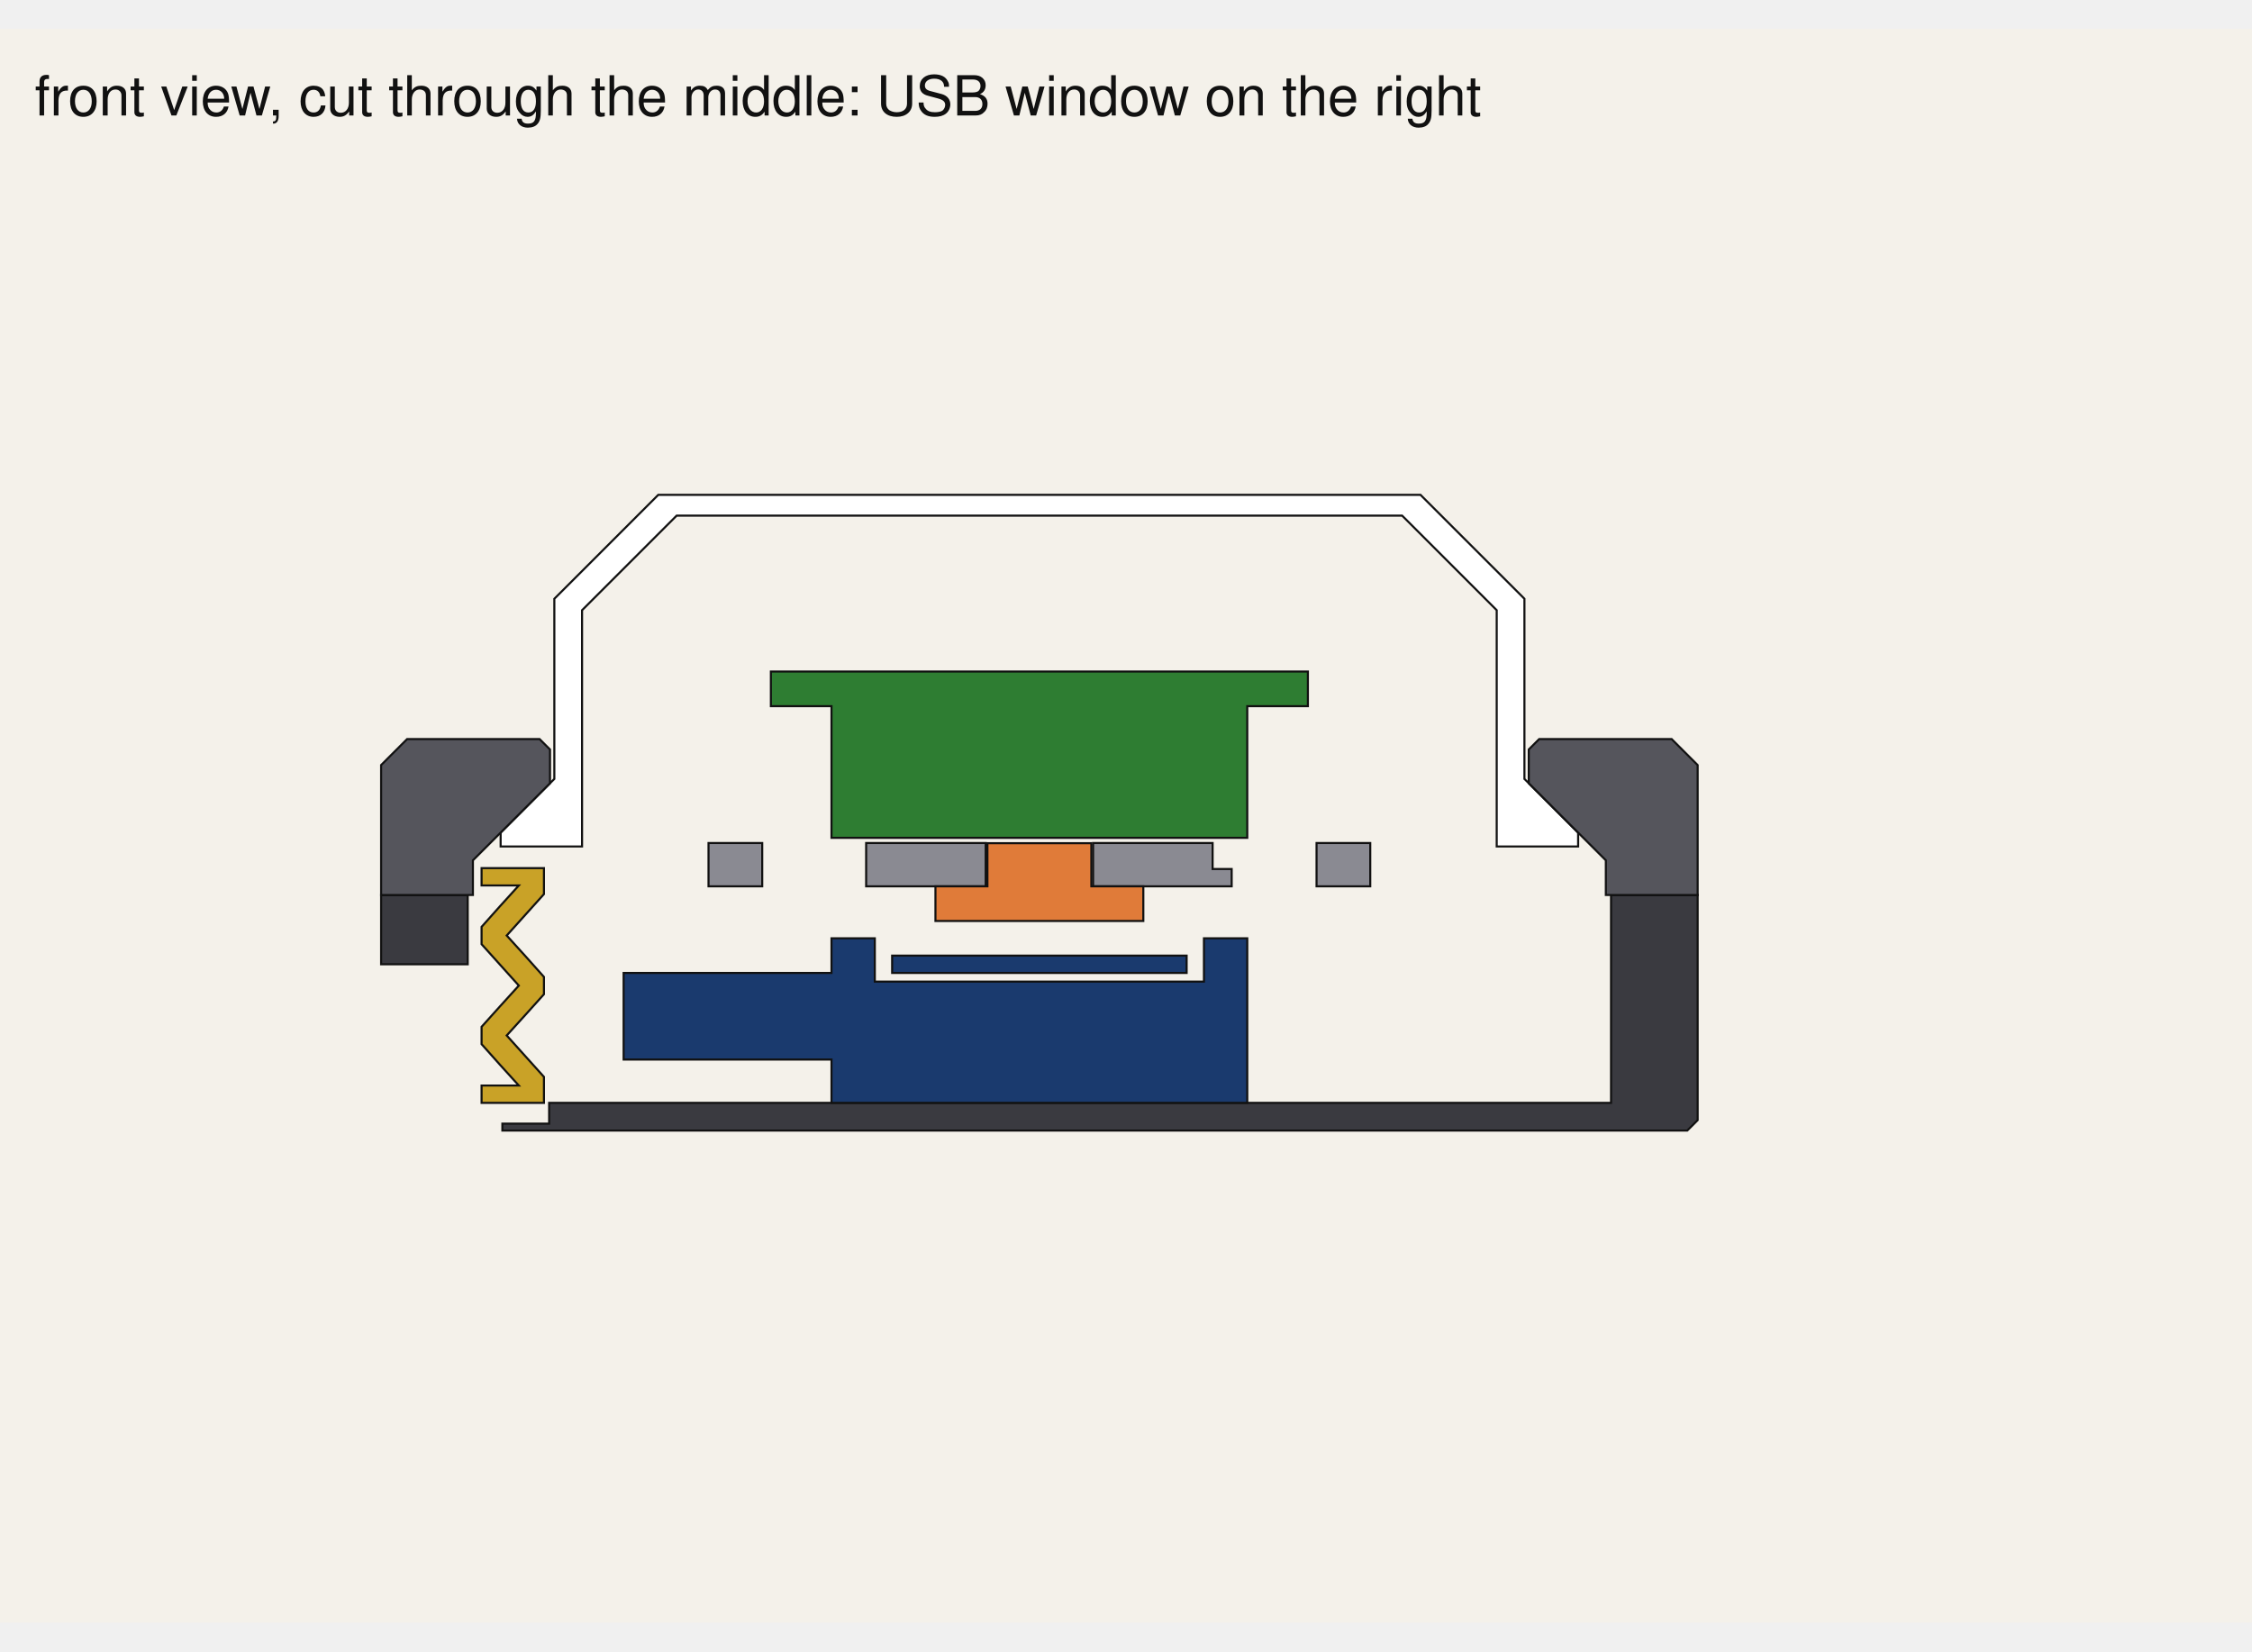
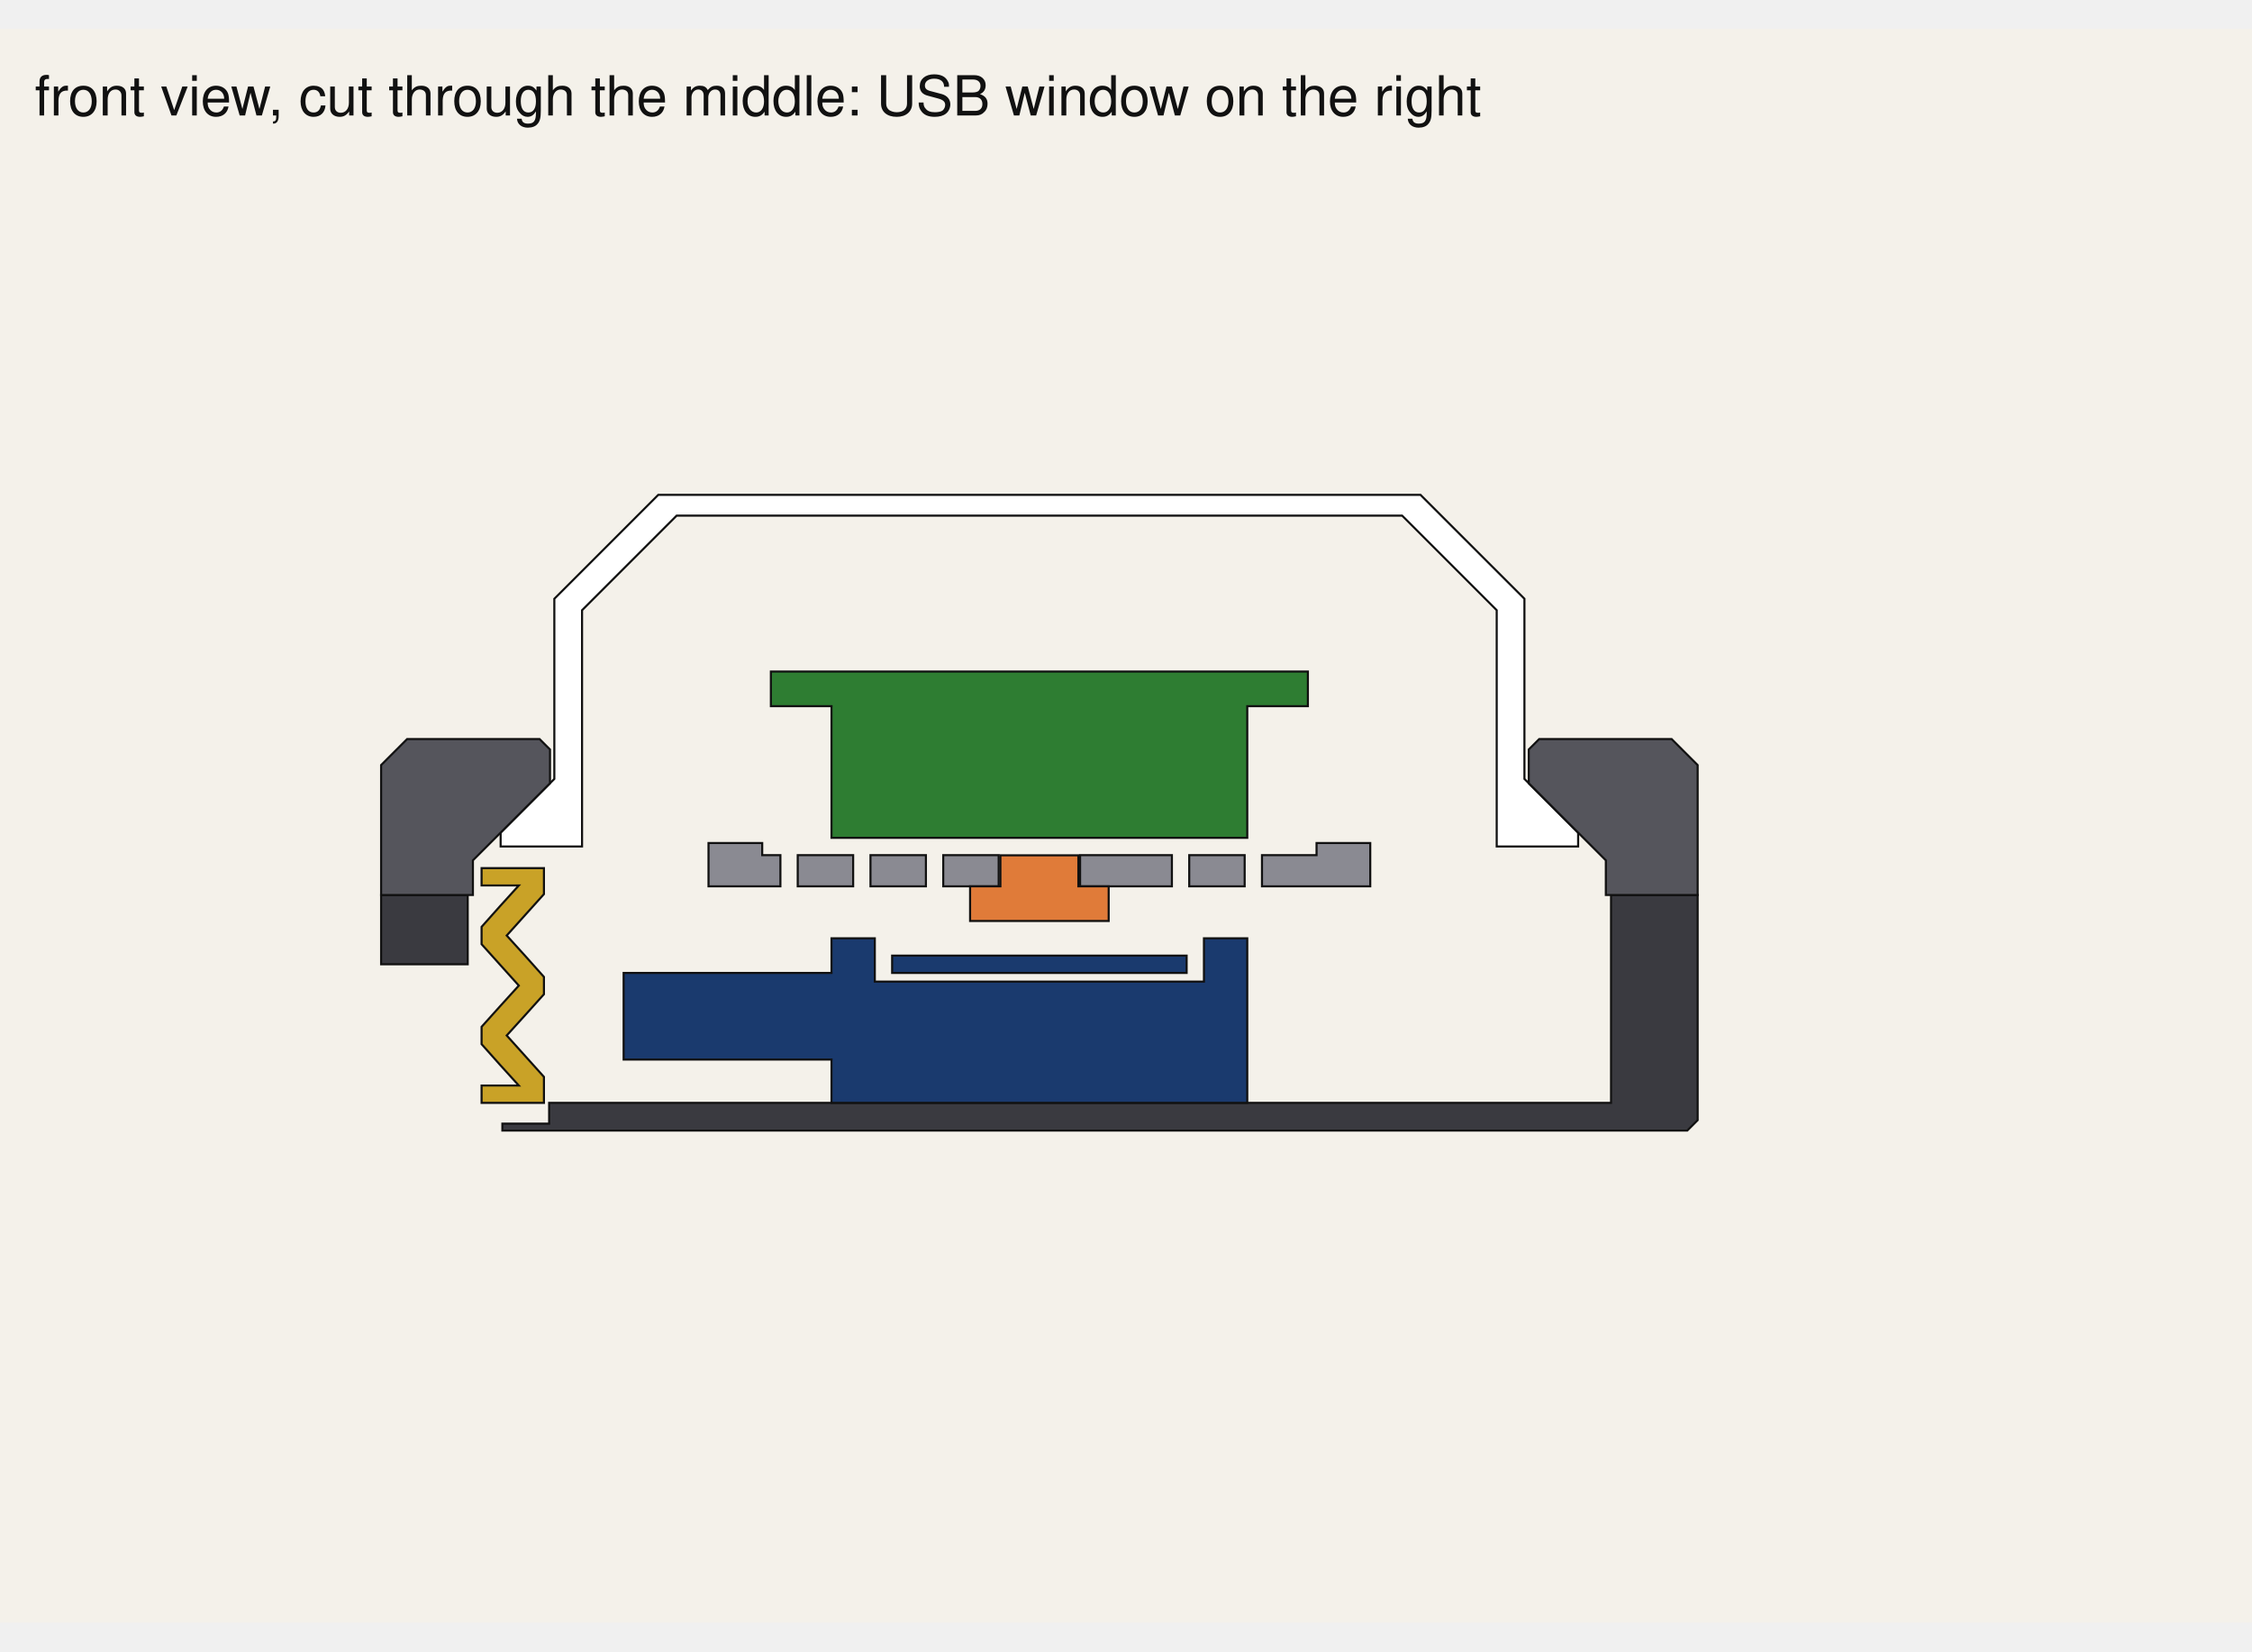
<svg xmlns="http://www.w3.org/2000/svg" viewBox="-60 -62 130 92" width="1320" height="968">
  <rect x="-60" y="-62" width="130" height="92" fill="#f4f1ea" />
  <path d="M38.00,-5.50 L38.00,1.00 L37.70,1.30 L37.40,1.60 L36.16,1.60 L36.02,1.60 L35.84,1.60 L35.64,1.60 L35.42,1.60 L35.21,1.60 L35.03,1.60 L34.87,1.60 L34.76,1.60 L34.71,1.60 L34.71,1.60 L24.93,1.60 L24.69,1.60 L24.67,1.60 L24.19,1.60 L24.07,1.60 L24.02,1.60 L23.83,1.60 L23.74,1.60 L23.50,1.60 L23.38,1.60 L23.10,1.60 L22.96,1.60 L22.66,1.60 L22.52,1.60 L22.22,1.60 L22.07,1.60 L21.79,1.60 L21.65,1.60 L21.41,1.60 L21.29,1.60 L21.11,1.60 L21.02,1.60 L-24.05,1.60 L-24.22,1.60 L-24.37,1.60 L-24.51,1.60 L-24.61,1.60 L-24.67,1.60 L-24.93,1.60 L-27.22,1.60 L-31.00,1.60 L-31.00,1.39 L-31.00,1.20 L-29.65,1.20 L-28.30,1.20 L-28.30,0.60 L-28.30,0.00 L-28.11,0.00 L-27.89,0.00 L-27.44,0.00 L-26.99,0.00 L-26.51,0.00 L-26.02,0.00 L-25.51,0.00 L-25.00,0.00 L-24.45,0.00 L-23.91,0.00 L-23.33,0.00 L-22.76,0.00 L-22.16,0.00 L-21.85,0.00 L-21.74,0.00 L-20.97,0.00 L-20.94,0.00 L-20.78,0.00 L-20.02,0.00 L-19.98,0.00 L-19.78,0.00 L-19.52,0.00 L-19.27,0.00 L-19.02,0.00 L-18.76,0.00 L-18.47,0.00 L-18.17,0.00 L-17.87,0.00 L-17.57,0.00 L-17.23,0.00 L-16.89,0.00 L-16.55,0.00 L-16.21,0.00 L-15.83,0.00 L-15.45,0.00 L-15.07,0.00 L-14.69,0.00 L-14.69,0.00 L-14.31,0.00 L-14.20,0.00 L-14.00,0.00 L-13.25,0.00 L-12.50,0.00 L-3.53,0.00 L0.00,0.00 L3.53,0.00 L12.50,0.00 L13.25,0.00 L14.00,0.00 L14.20,0.00 L14.31,0.00 L14.69,0.00 L14.69,0.00 L15.07,0.00 L15.45,0.00 L15.83,0.00 L16.21,0.00 L16.55,0.00 L16.89,0.00 L17.23,0.00 L17.57,0.00 L17.87,0.00 L18.17,0.00 L18.47,0.00 L18.76,0.00 L19.02,0.00 L19.27,0.00 L19.52,0.00 L19.78,0.00 L19.98,0.00 L20.02,0.00 L20.78,0.00 L20.94,0.00 L20.97,0.00 L21.74,0.00 L21.85,0.00 L22.16,0.00 L22.76,0.00 L23.33,0.00 L23.91,0.00 L24.45,0.00 L25.00,0.00 L25.51,0.00 L26.02,0.00 L26.51,0.00 L26.99,0.00 L27.44,0.00 L27.89,0.00 L28.31,0.00 L28.72,0.00 L29.10,0.00 L29.49,0.00 L29.83,0.00 L30.18,0.00 L30.49,0.00 L30.80,0.00 L31.07,0.00 L31.34,0.00 L31.58,0.00 L31.81,0.00 L32.01,0.00 L32.21,0.00 L32.37,0.00 L32.52,0.00 L32.64,0.00 L32.76,0.00 L32.84,0.00 L32.92,0.00 L32.96,0.00 L33.00,0.00 L33.00,-12.00 L33.31,-12.00 L33.50,-12.00 L38.00,-12.00 Z M-33.00,-8.00 L-34.03,-8.00 L-34.65,-8.00 L-38.00,-8.00 L-38.00,-8.86 L-38.00,-12.00 L-33.50,-12.00 L-33.31,-12.00 L-33.00,-12.00 Z" fill="#3a3a40" fill-rule="evenodd" stroke="#111" stroke-width="0.12" />
  <path d="M28.00,-29.10 L28.00,-18.70 L31.10,-15.60 L31.10,-14.80 L26.40,-14.80 L26.40,-28.44 L20.94,-33.90 L0.00,-33.90 L-20.94,-33.90 L-26.40,-28.44 L-26.40,-14.80 L-31.10,-14.80 L-31.10,-15.60 L-28.00,-18.70 L-28.00,-29.10 L-22.00,-35.10 L0.00,-35.10 L22.00,-35.10 Z" fill="#ffffff" fill-rule="evenodd" stroke="#111" stroke-width="0.12" />
-   <path d="M-16.00,-12.50 L-16.82,-12.50 L-16.84,-12.50 L-16.87,-12.50 L-16.87,-12.50 L-17.07,-12.50 L-17.27,-12.50 L-17.47,-12.50 L-17.65,-12.50 L-17.83,-12.50 L-17.98,-12.50 L-18.14,-12.50 L-18.28,-12.50 L-18.41,-12.50 L-18.53,-12.50 L-18.64,-12.50 L-18.73,-12.50 L-18.82,-12.50 L-18.89,-12.50 L-18.96,-12.50 L-19.01,-12.50 L-19.05,-12.50 L-19.08,-12.50 L-19.10,-12.50 L-19.10,-15.00 L-19.08,-15.00 L-19.05,-15.00 L-19.01,-15.00 L-18.96,-15.00 L-18.89,-15.00 L-18.82,-15.00 L-18.73,-15.00 L-18.64,-15.00 L-18.53,-15.00 L-18.41,-15.00 L-18.28,-15.00 L-18.14,-15.00 L-17.98,-15.00 L-17.83,-15.00 L-17.65,-15.00 L-17.47,-15.00 L-17.27,-15.00 L-17.07,-15.00 L-16.84,-15.00 L-16.62,-15.00 L-16.38,-15.00 L-16.14,-15.00 L-16.01,-15.00 L-16.00,-15.00 Z M-3.10,-12.50 L-3.90,-12.50 L-4.10,-12.50 L-4.30,-12.50 L-4.50,-12.50 L-4.70,-12.50 L-4.71,-12.50 L-4.91,-12.50 L-5.05,-12.50 L-5.11,-12.50 L-5.32,-12.50 L-5.52,-12.50 L-5.72,-12.50 L-5.93,-12.50 L-6.14,-12.50 L-6.35,-12.50 L-6.57,-12.50 L-6.79,-12.50 L-7.01,-12.50 L-8.45,-12.50 L-8.49,-12.50 L-8.58,-12.50 L-8.70,-12.50 L-8.82,-12.50 L-8.93,-12.50 L-9.04,-12.50 L-9.14,-12.50 L-9.24,-12.50 L-9.33,-12.50 L-9.42,-12.50 L-9.50,-12.50 L-9.57,-12.50 L-9.64,-12.50 L-9.70,-12.50 L-9.76,-12.50 L-9.81,-12.50 L-9.86,-12.50 L-9.89,-12.50 L-9.93,-12.50 L-9.95,-12.50 L-9.98,-12.50 L-9.99,-12.50 L-10.00,-12.50 L-10.00,-15.00 L-9.99,-15.00 L-9.98,-15.00 L-9.95,-15.00 L-9.93,-15.00 L-9.89,-15.00 L-9.86,-15.00 L-9.81,-15.00 L-9.76,-15.00 L-9.70,-15.00 L-9.64,-15.00 L-9.57,-15.00 L-9.50,-15.00 L-9.42,-15.00 L-9.33,-15.00 L-9.24,-15.00 L-9.14,-15.00 L-9.04,-15.00 L-8.93,-15.00 L-8.82,-15.00 L-8.70,-15.00 L-8.58,-15.00 L-8.45,-15.00 L-8.31,-15.00 L-8.18,-15.00 L-8.03,-15.00 L-7.89,-15.00 L-7.73,-15.00 L-7.57,-15.00 L-7.41,-15.00 L-7.24,-15.00 L-7.07,-15.00 L-6.90,-15.00 L-6.72,-15.00 L-6.53,-15.00 L-6.34,-15.00 L-6.15,-15.00 L-5.96,-15.00 L-5.76,-15.00 L-5.56,-15.00 L-5.35,-15.00 L-5.14,-15.00 L-4.93,-15.00 L-4.71,-15.00 L-4.50,-15.00 L-4.28,-15.00 L-4.05,-15.00 L-3.83,-15.00 L-3.60,-15.00 L-3.37,-15.00 L-3.14,-15.00 L-3.10,-15.00 Z M10.00,-13.50 L10.54,-13.50 L10.71,-13.50 L11.04,-13.50 L11.06,-13.50 L11.09,-13.50 L11.10,-13.50 L11.10,-13.46 L11.10,-12.50 L11.03,-12.50 L10.88,-12.50 L9.88,-12.50 L8.92,-12.50 L8.91,-12.50 L8.82,-12.50 L8.70,-12.50 L8.58,-12.50 L8.45,-12.50 L8.31,-12.50 L8.18,-12.50 L8.03,-12.50 L7.89,-12.50 L7.73,-12.50 L7.57,-12.50 L7.41,-12.50 L7.24,-12.50 L7.07,-12.50 L6.90,-12.50 L6.72,-12.50 L6.53,-12.50 L6.34,-12.50 L6.15,-12.50 L5.96,-12.50 L5.76,-12.50 L5.56,-12.50 L5.35,-12.50 L5.14,-12.50 L4.93,-12.50 L4.71,-12.50 L4.50,-12.50 L4.28,-12.50 L4.05,-12.50 L3.83,-12.50 L3.60,-12.50 L3.37,-12.50 L3.14,-12.50 L3.10,-12.50 L3.10,-15.00 L3.14,-15.00 L3.37,-15.00 L3.60,-15.00 L3.83,-15.00 L4.05,-15.00 L4.28,-15.00 L4.50,-15.00 L4.71,-15.00 L4.93,-15.00 L5.14,-15.00 L5.35,-15.00 L5.56,-15.00 L5.76,-15.00 L5.96,-15.00 L6.15,-15.00 L6.34,-15.00 L6.53,-15.00 L6.72,-15.00 L6.90,-15.00 L7.07,-15.00 L7.24,-15.00 L7.41,-15.00 L7.57,-15.00 L7.73,-15.00 L7.89,-15.00 L8.03,-15.00 L8.18,-15.00 L8.31,-15.00 L8.45,-15.00 L8.58,-15.00 L8.70,-15.00 L8.82,-15.00 L8.93,-15.00 L9.04,-15.00 L9.14,-15.00 L9.24,-15.00 L9.33,-15.00 L9.42,-15.00 L9.50,-15.00 L9.57,-15.00 L9.64,-15.00 L9.70,-15.00 L9.76,-15.00 L9.81,-15.00 L9.86,-15.00 L9.89,-15.00 L9.93,-15.00 L9.95,-15.00 L9.98,-15.00 L9.99,-15.00 L10.00,-15.00 Z M19.10,-12.50 L19.08,-12.50 L19.05,-12.50 L19.01,-12.50 L18.96,-12.50 L18.89,-12.50 L18.82,-12.50 L18.73,-12.50 L18.64,-12.50 L18.53,-12.50 L18.41,-12.50 L18.28,-12.50 L18.14,-12.50 L17.98,-12.50 L17.83,-12.50 L17.65,-12.50 L17.47,-12.50 L17.27,-12.50 L17.07,-12.50 L16.84,-12.50 L16.62,-12.50 L16.38,-12.50 L16.14,-12.50 L16.00,-12.50 L16.00,-15.00 L16.01,-15.00 L16.14,-15.00 L16.38,-15.00 L16.62,-15.00 L16.84,-15.00 L17.07,-15.00 L17.27,-15.00 L17.47,-15.00 L17.65,-15.00 L17.83,-15.00 L17.98,-15.00 L18.14,-15.00 L18.28,-15.00 L18.41,-15.00 L18.53,-15.00 L18.64,-15.00 L18.73,-15.00 L18.82,-15.00 L18.89,-15.00 L18.96,-15.00 L19.01,-15.00 L19.05,-15.00 L19.08,-15.00 L19.10,-15.00 Z" fill="#8a8a92" fill-rule="evenodd" stroke="#111" stroke-width="0.12" />
-   <path d="M3.00,-12.50 L3.34,-12.50 L3.65,-12.50 L3.96,-12.50 L4.24,-12.50 L4.52,-12.50 L4.76,-12.50 L5.00,-12.50 L5.20,-12.50 L5.39,-12.50 L5.54,-12.50 L5.69,-12.50 L5.80,-12.50 L5.90,-12.50 L5.95,-12.50 L6.00,-12.50 L6.00,-10.50 L5.95,-10.50 L5.90,-10.50 L5.80,-10.50 L5.69,-10.50 L5.54,-10.50 L5.39,-10.50 L5.20,-10.50 L5.00,-10.50 L4.76,-10.50 L4.52,-10.50 L4.24,-10.50 L3.96,-10.50 L3.65,-10.50 L3.34,-10.50 L3.00,-10.50 L2.66,-10.50 L2.30,-10.50 L1.79,-10.50 L1.70,-10.50 L1.55,-10.50 L1.37,-10.50 L1.24,-10.50 L1.17,-10.50 L0.93,-10.50 L0.89,-10.50 L0.78,-10.50 L0.39,-10.50 L0.00,-10.50 L-0.39,-10.50 L-0.53,-10.50 L-0.68,-10.50 L-0.78,-10.50 L-0.93,-10.50 L-1.17,-10.50 L-1.24,-10.50 L-1.70,-10.50 L-2.30,-10.50 L-2.66,-10.50 L-3.00,-10.50 L-3.34,-10.50 L-3.65,-10.50 L-3.96,-10.50 L-4.24,-10.50 L-4.52,-10.50 L-4.76,-10.50 L-5.00,-10.50 L-5.20,-10.50 L-5.39,-10.50 L-5.54,-10.50 L-5.69,-10.50 L-5.80,-10.50 L-5.90,-10.50 L-5.95,-10.50 L-6.00,-10.50 L-6.00,-12.50 L-5.95,-12.50 L-5.90,-12.50 L-5.80,-12.50 L-5.69,-12.50 L-5.54,-12.50 L-5.39,-12.50 L-5.20,-12.50 L-5.00,-12.50 L-4.76,-12.50 L-4.52,-12.50 L-4.24,-12.50 L-3.96,-12.50 L-3.65,-12.50 L-3.34,-12.50 L-3.00,-12.50 L-3.00,-14.99 L-2.94,-14.99 L-2.88,-14.99 L-2.77,-14.99 L-2.66,-14.99 L-2.49,-14.99 L-2.33,-14.99 L-2.12,-14.99 L-1.91,-14.99 L-1.67,-14.99 L-1.42,-14.99 L-1.15,-14.99 L-0.88,-14.99 L-0.59,-14.99 L-0.30,-14.99 L0.00,-14.99 L0.30,-14.99 L0.59,-14.99 L0.88,-14.99 L1.15,-14.99 L1.42,-14.99 L1.67,-14.99 L1.91,-14.99 L2.12,-14.99 L2.33,-14.99 L2.49,-14.99 L2.66,-14.99 L2.77,-14.99 L2.88,-14.99 L2.94,-14.99 L3.00,-14.99 Z" fill="#e07b39" fill-rule="evenodd" stroke="#111" stroke-width="0.12" />
+   <path d="M-16.00,-14.30 L-15.98,-14.30 L-15.96,-14.30 L-15.94,-14.30 L-15.88,-14.30 L-15.85,-14.30 L-15.77,-14.30 L-15.71,-14.30 L-15.62,-14.30 L-15.52,-14.30 L-15.43,-14.30 L-15.33,-14.30 L-15.20,-14.30 L-15.08,-14.30 L-15.01,-14.30 L-14.99,-14.30 L-14.95,-14.30 L-14.95,-12.50 L-15.00,-12.50 L-15.02,-12.50 L-15.04,-12.50 L-15.04,-12.50 L-15.07,-12.50 L-15.09,-12.50 L-15.23,-12.50 L-15.24,-12.50 L-15.38,-12.50 L-15.40,-12.50 L-15.52,-12.50 L-15.54,-12.50 L-15.65,-12.50 L-15.67,-12.50 L-15.77,-12.50 L-15.79,-12.50 L-15.88,-12.50 L-15.91,-12.50 L-16.00,-12.50 L-16.00,-12.50 L-16.00,-12.50 L-16.07,-12.50 L-16.14,-12.50 L-16.40,-12.50 L-16.62,-12.50 L-16.84,-12.50 L-17.07,-12.50 L-17.27,-12.50 L-17.47,-12.50 L-17.65,-12.50 L-17.83,-12.50 L-17.98,-12.50 L-18.14,-12.50 L-18.28,-12.50 L-18.41,-12.50 L-18.53,-12.50 L-18.64,-12.50 L-18.73,-12.50 L-18.82,-12.50 L-18.89,-12.50 L-18.96,-12.50 L-19.01,-12.50 L-19.05,-12.50 L-19.08,-12.50 L-19.10,-12.50 L-19.10,-15.00 L-19.08,-15.00 L-19.05,-15.00 L-19.01,-15.00 L-18.96,-15.00 L-18.89,-15.00 L-18.82,-15.00 L-18.73,-15.00 L-18.64,-15.00 L-18.53,-15.00 L-18.41,-15.00 L-18.28,-15.00 L-18.14,-15.00 L-17.98,-15.00 L-17.83,-15.00 L-17.65,-15.00 L-17.47,-15.00 L-17.27,-15.00 L-17.07,-15.00 L-16.84,-15.00 L-16.62,-15.00 L-16.38,-15.00 L-16.14,-15.00 L-16.01,-15.00 L-16.00,-15.00 Z M-10.75,-12.50 L-10.79,-12.50 L-10.80,-12.50 L-10.81,-12.50 L-10.82,-12.50 L-10.88,-12.50 L-10.92,-12.50 L-10.95,-12.50 L-10.97,-12.50 L-10.99,-12.50 L-10.99,-12.50 L-11.13,-12.50 L-11.14,-12.50 L-11.35,-12.50 L-11.49,-12.50 L-11.64,-12.50 L-11.64,-12.50 L-11.84,-12.50 L-11.97,-12.50 L-12.11,-12.50 L-12.12,-12.50 L-12.25,-12.50 L-12.36,-12.50 L-12.38,-12.50 L-12.41,-12.50 L-12.47,-12.50 L-12.58,-12.50 L-12.69,-12.50 L-12.80,-12.50 L-12.86,-12.50 L-12.94,-12.50 L-13.04,-12.50 L-13.14,-12.50 L-13.15,-12.50 L-13.18,-12.50 L-13.22,-12.50 L-13.27,-12.50 L-13.36,-12.50 L-13.44,-12.50 L-13.48,-12.50 L-13.56,-12.50 L-13.63,-12.50 L-13.66,-12.50 L-13.68,-12.50 L-13.71,-12.50 L-13.77,-12.50 L-13.83,-12.50 L-13.84,-12.50 L-13.90,-12.50 L-13.90,-12.50 L-13.95,-12.50 L-13.95,-14.30 L-13.90,-14.30 L-13.89,-14.30 L-13.83,-14.30 L-13.77,-14.30 L-13.71,-14.30 L-13.68,-14.30 L-13.62,-14.30 L-13.59,-14.30 L-13.56,-14.30 L-13.53,-14.30 L-13.44,-14.30 L-13.36,-14.30 L-13.27,-14.30 L-13.22,-14.30 L-13.18,-14.30 L-13.15,-14.30 L-13.14,-14.30 L-13.04,-14.30 L-12.94,-14.30 L-12.86,-14.30 L-12.76,-14.30 L-12.69,-14.30 L-12.64,-14.30 L-12.52,-14.30 L-12.41,-14.30 L-12.38,-14.30 L-12.36,-14.30 L-12.29,-14.30 L-12.16,-14.30 L-12.03,-14.30 L-11.90,-14.30 L-11.71,-14.30 L-11.57,-14.30 L-11.43,-14.30 L-11.29,-14.30 L-11.07,-14.30 L-10.93,-14.30 L-10.93,-14.30 L-10.91,-14.30 L-10.89,-14.30 L-10.86,-14.30 L-10.81,-14.30 L-10.75,-14.30 Z M-6.55,-12.50 L-6.61,-12.50 L-6.65,-12.50 L-6.69,-12.50 L-6.72,-12.50 L-6.74,-12.50 L-6.76,-12.50 L-6.77,-12.50 L-6.77,-12.50 L-7.15,-12.50 L-7.26,-12.50 L-7.37,-12.50 L-7.45,-12.50 L-7.56,-12.50 L-7.67,-12.50 L-7.77,-12.50 L-7.88,-12.50 L-7.99,-12.50 L-8.05,-12.50 L-8.15,-12.50 L-8.26,-12.50 L-8.36,-12.50 L-8.41,-12.50 L-8.47,-12.50 L-8.52,-12.50 L-8.61,-12.50 L-8.71,-12.50 L-8.75,-12.50 L-8.84,-12.50 L-8.93,-12.50 L-9.02,-12.50 L-9.06,-12.50 L-9.14,-12.50 L-9.17,-12.50 L-9.20,-12.50 L-9.23,-12.50 L-9.31,-12.50 L-9.38,-12.50 L-9.40,-12.50 L-9.47,-12.50 L-9.49,-12.50 L-9.55,-12.50 L-9.62,-12.50 L-9.63,-12.50 L-9.69,-12.50 L-9.75,-12.50 L-9.75,-14.30 L-9.70,-14.30 L-9.69,-14.30 L-9.69,-14.30 L-9.63,-14.30 L-9.57,-14.30 L-9.50,-14.30 L-9.49,-14.30 L-9.42,-14.30 L-9.40,-14.30 L-9.33,-14.30 L-9.31,-14.30 L-9.28,-14.30 L-9.25,-14.30 L-9.17,-14.30 L-9.09,-14.30 L-9.06,-14.30 L-8.97,-14.30 L-8.88,-14.30 L-8.80,-14.30 L-8.75,-14.30 L-8.66,-14.30 L-8.61,-14.30 L-8.57,-14.30 L-8.47,-14.30 L-8.41,-14.30 L-8.31,-14.30 L-8.21,-14.30 L-8.11,-14.30 L-8.05,-14.30 L-7.99,-14.30 L-7.92,-14.30 L-7.81,-14.30 L-7.74,-14.30 L-7.63,-14.30 L-7.52,-14.30 L-7.40,-14.30 L-7.33,-14.30 L-7.25,-14.30 L-7.13,-14.30 L-7.01,-14.30 L-6.89,-14.30 L-6.77,-14.30 L-6.76,-14.30 L-6.74,-14.30 L-6.72,-14.30 L-6.69,-14.30 L-6.65,-14.30 L-6.61,-14.30 L-6.55,-14.30 Z M-2.35,-12.50 L-2.40,-12.50 L-2.50,-12.50 L-2.59,-12.50 L-2.69,-12.50 L-2.80,-12.50 L-2.91,-12.50 L-3.03,-12.50 L-3.12,-12.50 L-3.23,-12.50 L-3.40,-12.50 L-3.42,-12.50 L-3.50,-12.50 L-3.54,-12.50 L-3.58,-12.50 L-3.62,-12.50 L-3.72,-12.50 L-3.76,-12.50 L-3.90,-12.50 L-3.94,-12.50 L-3.97,-12.50 L-4.00,-12.50 L-4.04,-12.50 L-4.20,-12.50 L-4.38,-12.50 L-4.41,-12.50 L-4.44,-12.50 L-4.62,-12.50 L-4.63,-12.50 L-4.69,-12.50 L-4.77,-12.50 L-4.79,-12.50 L-4.82,-12.50 L-4.89,-12.50 L-4.91,-12.50 L-4.98,-12.50 L-5.05,-12.50 L-5.07,-12.50 L-5.14,-12.50 L-5.16,-12.50 L-5.22,-12.50 L-5.29,-12.50 L-5.35,-12.50 L-5.36,-12.50 L-5.42,-12.50 L-5.43,-12.50 L-5.49,-12.50 L-5.49,-12.50 L-5.55,-12.50 L-5.55,-14.30 L-5.49,-14.30 L-5.49,-14.30 L-5.43,-14.30 L-5.38,-14.30 L-5.32,-14.30 L-5.31,-14.30 L-5.25,-14.30 L-5.23,-14.30 L-5.17,-14.30 L-5.16,-14.30 L-5.09,-14.30 L-5.07,-14.30 L-5.05,-14.30 L-5.04,-14.30 L-4.96,-14.30 L-4.89,-14.30 L-4.82,-14.30 L-4.75,-14.30 L-4.69,-14.30 L-4.66,-14.30 L-4.63,-14.30 L-4.62,-14.30 L-4.44,-14.30 L-4.41,-14.30 L-4.38,-14.30 L-4.35,-14.30 L-4.32,-14.30 L-4.14,-14.30 L-3.97,-14.30 L-3.94,-14.30 L-3.80,-14.30 L-3.76,-14.30 L-3.66,-14.30 L-3.62,-14.30 L-3.58,-14.30 L-3.51,-14.30 L-3.47,-14.30 L-3.42,-14.30 L-3.01,-14.30 L-2.91,-14.30 L-2.82,-14.30 L-2.73,-14.30 L-2.61,-14.30 L-2.50,-14.30 L-2.38,-14.30 L-2.35,-14.30 Z M7.65,-12.50 L7.59,-12.50 L7.59,-12.50 L7.53,-12.50 L7.47,-12.50 L7.41,-12.50 L7.39,-12.50 L7.38,-12.50 L7.31,-12.50 L7.25,-12.50 L7.23,-12.50 L7.16,-12.50 L7.13,-12.50 L7.06,-12.50 L7.03,-12.50 L7.00,-12.50 L6.98,-12.50 L6.89,-12.50 L6.81,-12.50 L6.73,-12.50 L6.65,-12.50 L6.61,-12.50 L6.52,-12.50 L6.48,-12.50 L6.39,-12.50 L6.35,-12.50 L6.30,-12.50 L6.26,-12.50 L6.16,-12.50 L6.06,-12.50 L5.97,-12.50 L5.92,-12.50 L5.82,-12.50 L5.72,-12.50 L5.62,-12.50 L5.56,-12.50 L5.50,-12.50 L5.44,-12.50 L5.34,-12.50 L5.23,-12.50 L5.18,-12.50 L5.16,-12.50 L5.11,-12.50 L5.01,-12.50 L4.96,-12.50 L4.91,-12.50 L4.86,-12.50 L4.73,-12.50 L4.58,-12.50 L4.53,-12.50 L4.49,-12.50 L4.32,-12.50 L4.15,-12.50 L4.11,-12.50 L4.06,-12.50 L3.90,-12.50 L3.86,-12.50 L3.81,-12.50 L3.67,-12.50 L3.62,-12.50 L3.58,-12.50 L3.53,-12.50 L3.42,-12.50 L3.35,-12.50 L3.32,-12.50 L3.28,-12.50 L3.24,-12.50 L3.19,-12.50 L3.11,-12.50 L3.07,-12.50 L2.99,-12.50 L2.91,-12.50 L2.86,-12.50 L2.80,-12.50 L2.72,-12.50 L2.66,-12.50 L2.61,-12.50 L2.55,-12.50 L2.49,-12.50 L2.43,-12.50 L2.35,-12.50 L2.35,-14.30 L2.40,-14.30 L2.47,-14.30 L2.52,-14.30 L2.61,-14.30 L2.69,-14.30 L2.77,-14.30 L2.83,-14.30 L2.88,-14.30 L2.94,-14.30 L2.99,-14.30 L3.04,-14.30 L3.09,-14.30 L3.13,-14.30 L3.18,-14.30 L3.21,-14.30 L3.24,-14.30 L3.32,-14.30 L3.37,-14.30 L3.42,-14.30 L3.47,-14.30 L3.52,-14.30 L3.62,-14.30 L3.76,-14.30 L3.81,-14.30 L3.86,-14.30 L3.90,-14.30 L3.95,-14.30 L4.11,-14.30 L4.15,-14.30 L4.20,-14.30 L4.37,-14.30 L4.53,-14.30 L4.58,-14.30 L4.63,-14.30 L4.68,-14.30 L4.83,-14.30 L4.96,-14.30 L5.01,-14.30 L5.07,-14.30 L5.16,-14.30 L5.22,-14.30 L5.24,-14.30 L5.40,-14.30 L5.50,-14.30 L5.60,-14.30 L5.66,-14.30 L5.76,-14.30 L5.82,-14.30 L5.87,-14.30 L5.97,-14.30 L6.02,-14.30 L6.12,-14.30 L6.21,-14.30 L6.30,-14.30 L6.35,-14.30 L6.44,-14.30 L6.53,-14.30 L6.57,-14.30 L6.61,-14.30 L6.65,-14.30 L6.73,-14.30 L6.77,-14.30 L6.85,-14.30 L6.92,-14.30 L7.00,-14.30 L7.03,-14.30 L7.11,-14.30 L7.13,-14.30 L7.21,-14.30 L7.23,-14.30 L7.25,-14.30 L7.27,-14.30 L7.33,-14.30 L7.39,-14.30 L7.41,-14.30 L7.47,-14.30 L7.48,-14.30 L7.54,-14.30 L7.54,-14.30 L7.60,-14.30 L7.60,-14.30 L7.60,-14.30 L7.65,-14.30 Z M11.85,-12.50 L11.80,-12.50 L11.79,-12.50 L11.73,-12.50 L11.68,-12.50 L11.66,-12.50 L11.65,-12.50 L11.63,-12.50 L11.56,-12.50 L11.54,-12.50 L11.46,-12.50 L11.38,-12.50 L11.30,-12.50 L11.27,-12.50 L11.19,-12.50 L11.14,-12.50 L11.10,-12.50 L11.01,-12.50 L10.97,-12.50 L10.87,-12.50 L10.77,-12.50 L10.72,-12.50 L10.62,-12.50 L10.51,-12.50 L10.45,-12.50 L10.39,-12.50 L10.28,-12.50 L10.17,-12.50 L10.09,-12.50 L9.98,-12.50 L9.90,-12.50 L9.82,-12.50 L9.70,-12.50 L9.58,-12.50 L9.49,-12.50 L9.36,-12.50 L9.27,-12.50 L9.18,-12.50 L9.05,-12.50 L8.91,-12.50 L8.83,-12.50 L8.83,-12.50 L8.82,-12.50 L8.81,-12.50 L8.78,-12.50 L8.75,-12.50 L8.70,-12.50 L8.65,-12.50 L8.65,-14.30 L8.70,-14.30 L8.75,-14.30 L8.78,-14.30 L8.81,-14.30 L8.82,-14.30 L9.01,-14.30 L9.14,-14.30 L9.27,-14.30 L9.36,-14.30 L9.45,-14.30 L9.58,-14.30 L9.70,-14.30 L9.82,-14.30 L9.90,-14.30 L9.98,-14.30 L10.09,-14.30 L10.17,-14.30 L10.28,-14.30 L10.39,-14.30 L10.50,-14.30 L10.56,-14.30 L10.62,-14.30 L10.68,-14.30 L10.77,-14.30 L10.87,-14.30 L10.97,-14.30 L11.01,-14.30 L11.10,-14.30 L11.14,-14.30 L11.19,-14.30 L11.23,-14.30 L11.30,-14.30 L11.38,-14.30 L11.46,-14.30 L11.48,-14.30 L11.56,-14.30 L11.63,-14.30 L11.65,-14.30 L11.66,-14.30 L11.68,-14.30 L11.73,-14.30 L11.75,-14.30 L11.80,-14.30 L11.80,-14.30 L11.85,-14.30 Z M19.10,-12.50 L19.08,-12.50 L19.05,-12.50 L19.01,-12.50 L18.96,-12.50 L18.89,-12.50 L18.82,-12.50 L18.73,-12.50 L18.64,-12.50 L18.53,-12.50 L18.41,-12.50 L18.28,-12.50 L18.14,-12.50 L17.98,-12.50 L17.83,-12.50 L17.65,-12.50 L17.47,-12.50 L17.27,-12.50 L17.07,-12.50 L16.84,-12.50 L16.62,-12.50 L16.20,-12.50 L16.01,-12.50 L16.00,-12.50 L16.00,-12.50 L15.91,-12.50 L15.88,-12.50 L15.79,-12.50 L15.77,-12.50 L15.67,-12.50 L15.65,-12.50 L15.54,-12.50 L15.52,-12.50 L15.40,-12.50 L15.38,-12.50 L15.24,-12.50 L15.23,-12.50 L15.09,-12.50 L15.07,-12.50 L14.92,-12.50 L14.90,-12.50 L14.74,-12.50 L14.73,-12.50 L14.71,-12.50 L14.55,-12.50 L14.30,-12.50 L14.10,-12.50 L14.00,-12.50 L13.88,-12.50 L13.68,-12.50 L13.67,-12.50 L13.55,-12.50 L13.42,-12.50 L13.22,-12.50 L13.21,-12.50 L13.09,-12.50 L13.00,-12.50 L12.99,-12.50 L12.98,-12.50 L12.95,-12.50 L12.91,-12.50 L12.85,-12.50 L12.85,-14.30 L12.91,-14.30 L12.95,-14.30 L12.98,-14.30 L12.99,-14.30 L13.00,-14.30 L13.12,-14.30 L13.32,-14.30 L13.43,-14.30 L13.56,-14.30 L13.75,-14.30 L13.87,-14.30 L13.99,-14.30 L14.17,-14.30 L14.27,-14.30 L14.34,-14.30 L14.52,-14.30 L14.63,-14.30 L14.80,-14.30 L14.93,-14.30 L15.08,-14.30 L15.20,-14.30 L15.33,-14.30 L15.43,-14.30 L15.52,-14.30 L15.62,-14.30 L15.71,-14.30 L15.77,-14.30 L15.85,-14.30 L15.88,-14.30 L15.94,-14.30 L15.96,-14.30 L15.98,-14.30 L16.00,-14.30 L16.00,-15.00 L16.01,-15.00 L16.14,-15.00 L16.38,-15.00 L16.62,-15.00 L16.84,-15.00 L17.07,-15.00 L17.27,-15.00 L17.47,-15.00 L17.65,-15.00 L17.83,-15.00 L17.98,-15.00 L18.14,-15.00 L18.28,-15.00 L18.41,-15.00 L18.53,-15.00 L18.64,-15.00 L18.73,-15.00 L18.82,-15.00 L18.89,-15.00 L18.96,-15.00 L19.01,-15.00 L19.05,-15.00 L19.08,-15.00 L19.10,-15.00 Z" fill="#8a8a92" fill-rule="evenodd" stroke="#111" stroke-width="0.12" />
+   <path d="M2.25,-12.50 L2.44,-12.50 L2.64,-12.50 L2.83,-12.50 L3.01,-12.50 L3.17,-12.50 L3.33,-12.50 L3.46,-12.50 L3.60,-12.50 L3.70,-12.50 L3.80,-12.50 L3.86,-12.50 L3.93,-12.50 L3.97,-12.50 L4.00,-12.50 L4.00,-10.50 L3.97,-10.50 L3.93,-10.50 L3.86,-10.50 L3.80,-10.50 L3.70,-10.50 L3.60,-10.50 L3.46,-10.50 L3.33,-10.50 L3.17,-10.50 L3.01,-10.50 L2.83,-10.50 L2.64,-10.50 L2.44,-10.50 L2.23,-10.50 L2.00,-10.50 L1.68,-10.50 L1.63,-10.50 L1.53,-10.50 L1.36,-10.50 L1.29,-10.50 L1.09,-10.50 L1.04,-10.50 L1.00,-10.50 L0.78,-10.50 L0.70,-10.50 L0.48,-10.50 L0.43,-10.50 L0.26,-10.50 L0.22,-10.50 L0.00,-10.50 L-0.33,-10.50 L-0.52,-10.50 L-0.70,-10.50 L-0.78,-10.50 L-1.00,-10.50 L-1.04,-10.50 L-1.09,-10.50 L-1.29,-10.50 L-1.36,-10.50 L-1.63,-10.50 L-2.00,-10.50 L-2.23,-10.50 L-2.44,-10.50 L-2.64,-10.50 L-2.83,-10.50 L-3.01,-10.50 L-3.17,-10.50 L-3.33,-10.50 L-3.46,-10.50 L-3.60,-10.50 L-3.70,-10.50 L-3.80,-10.50 L-3.86,-10.50 L-3.93,-10.50 L-3.97,-10.50 L-4.00,-10.50 L-4.00,-12.50 L-3.97,-12.50 L-3.93,-12.50 L-3.86,-12.50 L-3.80,-12.50 L-3.70,-12.50 L-3.60,-12.50 L-3.46,-12.50 L-3.33,-12.50 L-3.17,-12.50 L-3.01,-12.50 L-2.83,-12.50 L-2.64,-12.50 L-2.44,-12.50 L-2.25,-12.50 L-2.25,-14.29 L-2.21,-14.29 L-2.16,-14.29 L-2.08,-14.29 L-1.99,-14.29 L-1.87,-14.29 L-1.75,-14.29 L-1.59,-14.29 L-1.43,-14.29 L-1.25,-14.29 L-1.07,-14.29 L-0.86,-14.29 L-0.66,-14.29 L-0.44,-14.29 L-0.22,-14.29 L0.00,-14.29 L0.22,-14.29 L0.44,-14.29 L0.66,-14.29 L0.86,-14.29 L1.07,-14.29 L1.25,-14.29 L1.43,-14.29 L1.59,-14.29 L1.75,-14.29 L1.87,-14.29 L1.99,-14.29 L2.08,-14.29 L2.16,-14.29 L2.21,-14.29 L2.25,-14.29 Z" fill="#e07b39" fill-rule="evenodd" stroke="#111" stroke-width="0.12" />
  <path d="M-28.25,-20.40 L-28.25,-18.45 L-32.70,-14.00 L-32.70,-12.00 L-33.02,-12.00 L-33.24,-12.00 L-38.00,-12.00 L-38.00,-15.75 L-38.00,-19.50 L-37.62,-19.88 L-37.57,-19.93 L-37.46,-20.04 L-37.27,-20.23 L-37.16,-20.34 L-36.86,-20.64 L-36.84,-20.66 L-36.75,-20.75 L-36.59,-20.91 L-36.50,-21.00 L-36.37,-21.00 L-36.25,-21.00 L-35.98,-21.00 L-29.78,-21.00 L-29.39,-21.00 L-28.85,-21.00 Z M36.59,-20.91 L36.75,-20.75 L36.84,-20.66 L36.86,-20.64 L37.16,-20.34 L37.27,-20.23 L37.46,-20.04 L37.57,-19.93 L37.62,-19.88 L38.00,-19.50 L38.00,-15.75 L38.00,-12.00 L33.36,-12.00 L33.24,-12.00 L33.02,-12.00 L32.70,-12.00 L32.70,-14.00 L28.25,-18.45 L28.25,-20.40 L28.85,-21.00 L29.36,-21.00 L29.73,-21.00 L30.00,-21.00 L35.72,-21.00 L35.98,-21.00 L36.25,-21.00 L36.37,-21.00 L36.50,-21.00 Z" fill="#55555c" fill-rule="evenodd" stroke="#111" stroke-width="0.12" />
  <path d="M15.50,-23.90 L15.50,-22.90 L13.93,-22.90 L12.00,-22.90 L12.00,-19.11 L12.00,-19.10 L12.00,-15.30 L0.00,-15.30 L-12.00,-15.30 L-12.00,-19.10 L-12.00,-19.11 L-12.00,-22.90 L-13.93,-22.90 L-15.50,-22.90 L-15.50,-23.90 L-15.50,-24.90 L-10.33,-24.90 L0.00,-24.90 L10.33,-24.90 L15.50,-24.90 Z" fill="#2e7d32" fill-rule="evenodd" stroke="#111" stroke-width="0.12" />
  <path d="M-9.50,-8.25 L-9.50,-7.00 L0.00,-7.00 L9.50,-7.00 L9.50,-8.25 L9.50,-9.50 L10.60,-9.50 L12.00,-9.50 L12.00,-4.75 L12.00,0.00 L0.00,0.00 L-12.00,0.00 L-12.00,-1.88 L-12.00,-2.50 L-18.00,-2.50 L-24.00,-2.50 L-24.00,-5.00 L-24.00,-7.50 L-18.00,-7.50 L-12.00,-7.50 L-12.00,-8.00 L-12.00,-9.50 L-10.60,-9.50 L-9.50,-9.50 Z M8.50,-8.00 L8.50,-7.50 L0.00,-7.50 L-8.50,-7.50 L-8.50,-8.00 L-8.50,-8.50 L0.00,-8.50 L8.50,-8.50 Z" fill="#1a3a6e" fill-rule="evenodd" stroke="#111" stroke-width="0.12" />
  <path d="M-28.60,-12.55 L-28.60,-12.05 L-29.67,-10.86 L-30.75,-9.66 L-29.67,-8.47 L-28.60,-7.27 L-28.60,-6.77 L-28.60,-6.27 L-29.67,-5.08 L-30.75,-3.89 L-29.67,-2.69 L-28.60,-1.50 L-28.60,-1.25 L-28.60,-1.00 L-28.60,-0.75 L-28.60,-0.50 L-28.60,-0.25 L-28.60,0.00 L-30.40,0.00 L-32.20,0.00 L-32.20,-0.50 L-32.20,-1.00 L-31.13,-1.00 L-30.05,-1.00 L-31.13,-2.19 L-32.20,-3.39 L-32.20,-3.89 L-32.20,-4.39 L-31.13,-5.58 L-30.05,-6.77 L-31.13,-7.97 L-32.20,-9.16 L-32.20,-9.66 L-32.20,-10.16 L-31.13,-11.36 L-30.05,-12.55 L-31.13,-12.55 L-32.20,-12.55 L-32.20,-13.05 L-32.20,-13.55 L-30.40,-13.55 L-28.60,-13.55 Z" fill="#c9a227" fill-rule="evenodd" stroke="#111" stroke-width="0.12" />
  <text x="-58" y="-57" font-family="Helvetica" font-size="3.2" fill="#111">front view, cut through the middle: USB window on the right</text>
</svg>
